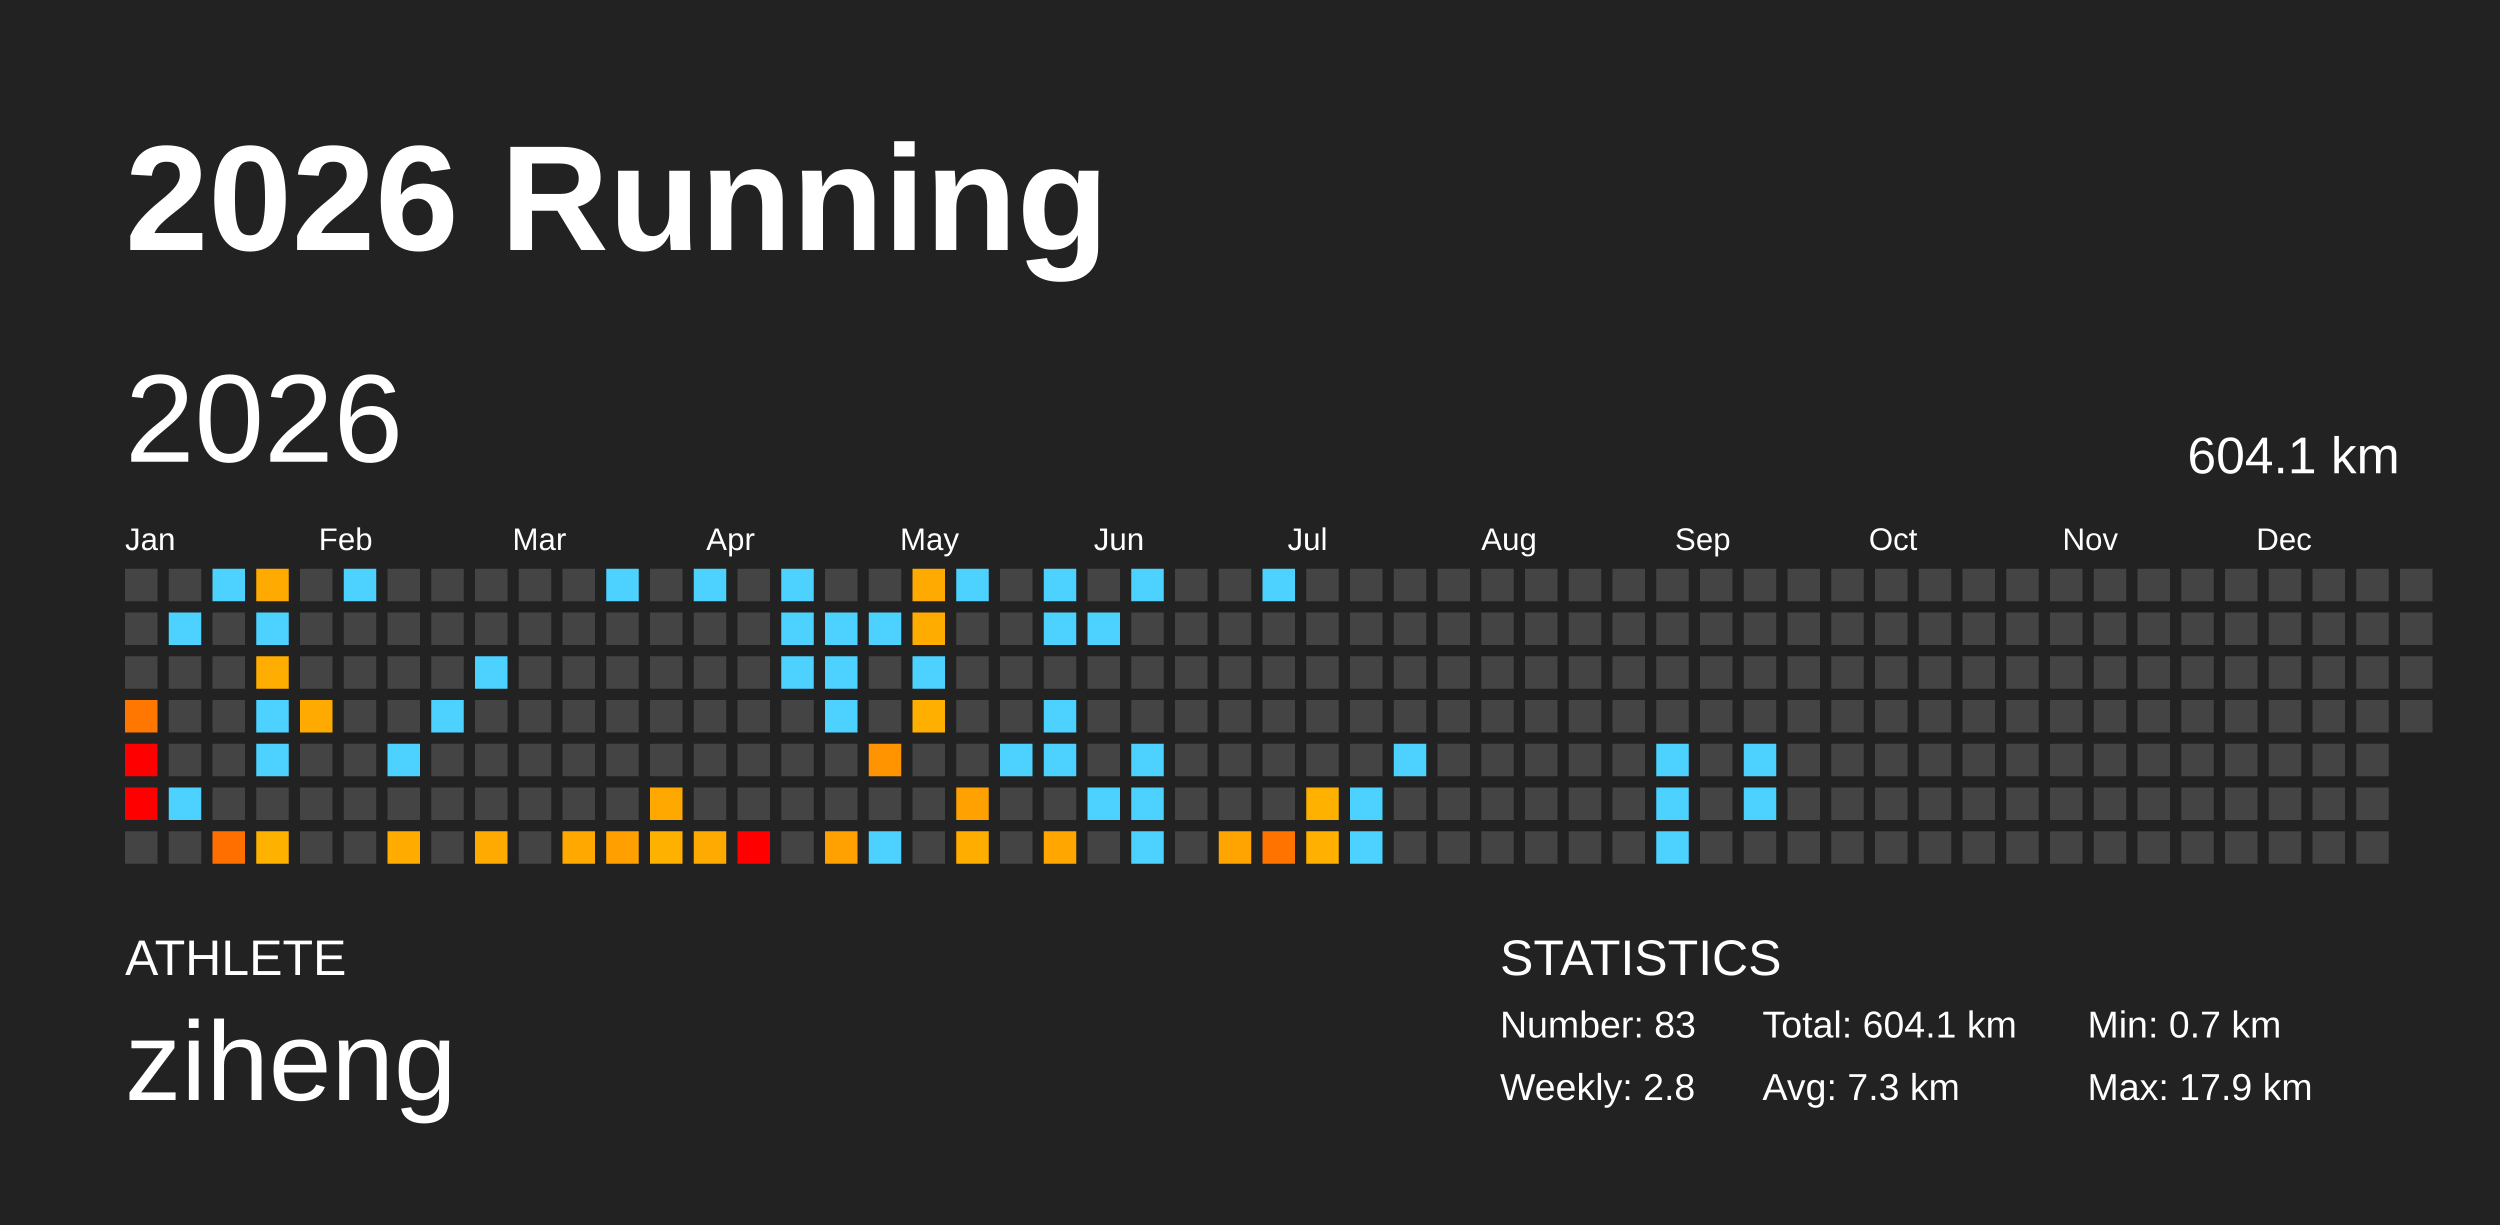
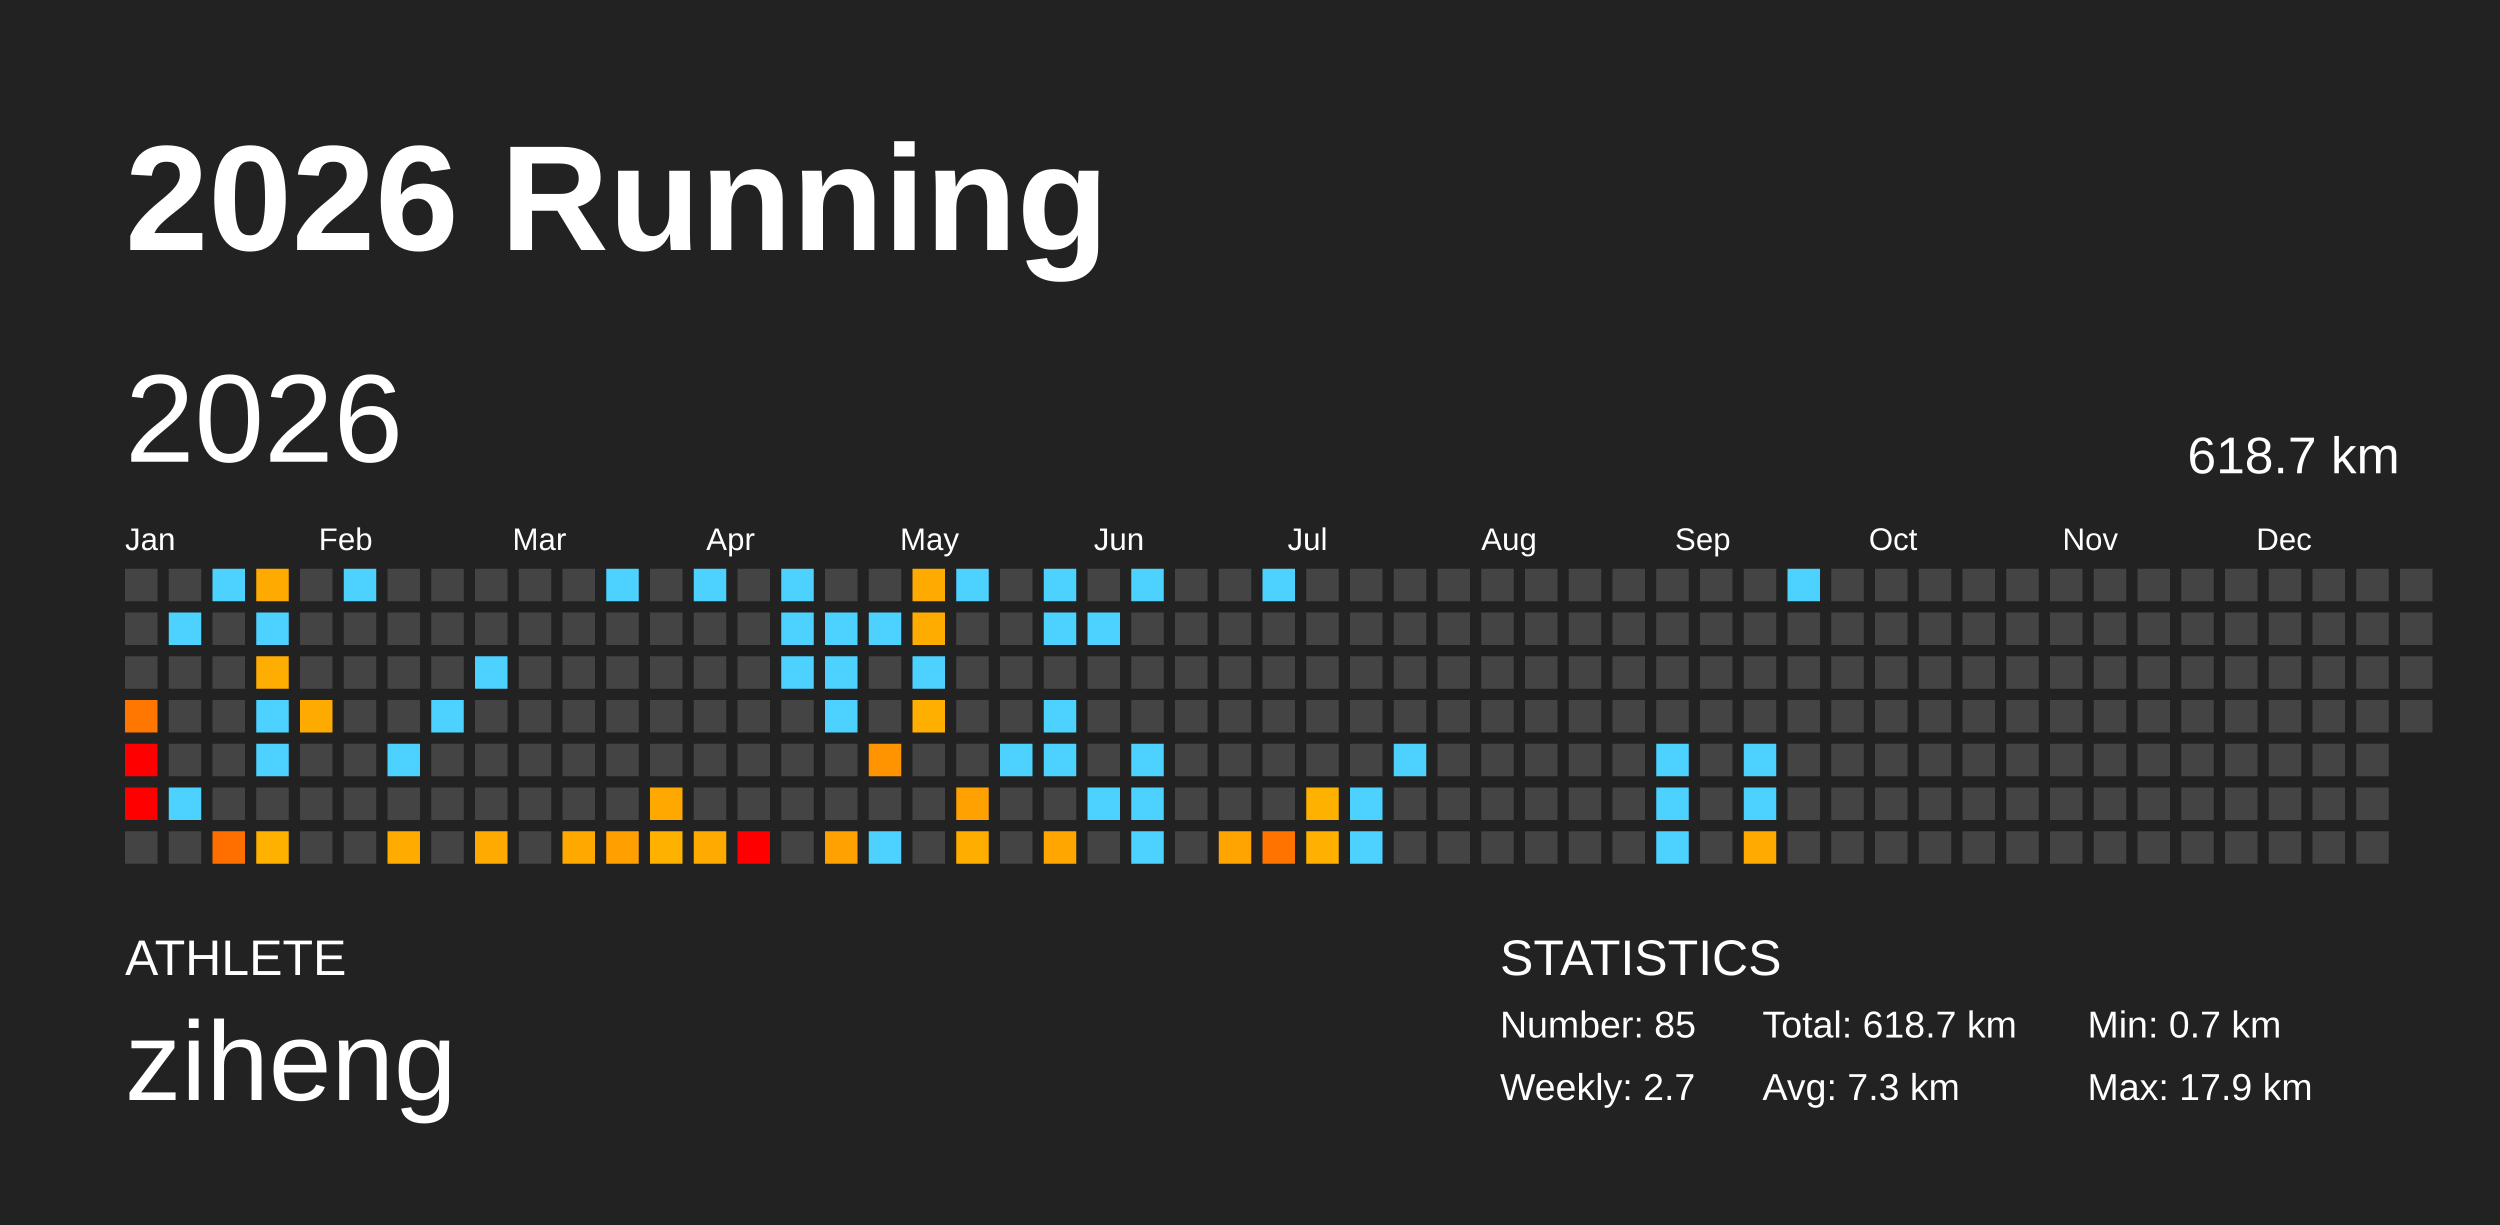
<svg xmlns="http://www.w3.org/2000/svg" baseProfile="full" height="98mm" version="1.1" viewBox="0,0,200,98" width="200mm">
  <defs />
  <rect fill="#222222" height="98" width="200" x="0" y="0" />
  <text fill="#FFFFFF" style="font-size:12px; font-family:Arial; font-weight:bold;" x="10" y="20">2026 Running</text>
  <text fill="#FFFFFF" style="font-size:4px; font-family:Arial" x="10" y="78">ATHLETE</text>
  <text fill="#FFFFFF" style="font-size:9px; font-family:Arial" x="10" y="88">ziheng</text>
  <text fill="#FFFFFF" style="font-size:4px; font-family:Arial" x="120" y="78">STATISTICS</text>
-   <text fill="#FFFFFF" style="font-size:3px; font-family:Arial" x="120" y="83">Number: 83</text>
-   <text fill="#FFFFFF" style="font-size:3px; font-family:Arial" x="120" y="88">Weekly: 2.8</text>
-   <text fill="#FFFFFF" style="font-size:3px; font-family:Arial" x="141" y="83">Total: 604.1 km</text>
+   <text fill="#FFFFFF" style="font-size:3px; font-family:Arial" x="120" y="83">Number: 85</text>
+   <text fill="#FFFFFF" style="font-size:3px; font-family:Arial" x="120" y="88">Weekly: 2.7</text>
+   <text fill="#FFFFFF" style="font-size:3px; font-family:Arial" x="141" y="83">Total: 618.7 km</text>
  <text fill="#FFFFFF" style="font-size:3px; font-family:Arial" x="141" y="88">Avg: 7.3 km</text>
  <text fill="#FFFFFF" style="font-size:3px; font-family:Arial" x="167" y="83">Min: 0.7 km</text>
  <text fill="#FFFFFF" style="font-size:3px; font-family:Arial" x="167" y="88">Max: 17.9 km</text>
  <text dominant-baseline="hanging" fill="#FFFFFF" style="font-size:10.0px; font-family:Arial;" x="10" y="30">2026</text>
-   <text dominant-baseline="hanging" fill="#FFFFFF" style="font-size:4.125px; font-family:Arial;" x="175" y="35">604.1 km</text>
+   <text dominant-baseline="hanging" fill="#FFFFFF" style="font-size:4.125px; font-family:Arial;" x="175" y="35">618.7 km</text>
  <text fill="#FFFFFF" style="font-size:2.5px; font-family:Arial" x="10.0" y="44">Jan</text>
  <text fill="#FFFFFF" style="font-size:2.5px; font-family:Arial" x="25.5" y="44">Feb</text>
  <text fill="#FFFFFF" style="font-size:2.5px; font-family:Arial" x="41.0" y="44">Mar</text>
  <text fill="#FFFFFF" style="font-size:2.5px; font-family:Arial" x="56.5" y="44">Apr</text>
  <text fill="#FFFFFF" style="font-size:2.5px; font-family:Arial" x="72.0" y="44">May</text>
  <text fill="#FFFFFF" style="font-size:2.5px; font-family:Arial" x="87.5" y="44">Jun</text>
  <text fill="#FFFFFF" style="font-size:2.5px; font-family:Arial" x="103.0" y="44">Jul</text>
  <text fill="#FFFFFF" style="font-size:2.5px; font-family:Arial" x="118.5" y="44">Aug</text>
  <text fill="#FFFFFF" style="font-size:2.5px; font-family:Arial" x="134.0" y="44">Sep</text>
  <text fill="#FFFFFF" style="font-size:2.5px; font-family:Arial" x="149.5" y="44">Oct</text>
  <text fill="#FFFFFF" style="font-size:2.5px; font-family:Arial" x="165.0" y="44">Nov</text>
  <text fill="#FFFFFF" style="font-size:2.5px; font-family:Arial" x="180.5" y="44">Dec</text>
  <rect fill="#444444" height="2.6" width="2.6" x="10.0" y="45.5" />
  <rect fill="#444444" height="2.6" width="2.6" x="10.0" y="49.0" />
  <rect fill="#444444" height="2.6" width="2.6" x="10.0" y="52.5" />
  <rect fill="#ff7600" height="2.6" width="2.6" x="10.0" y="56.0" />
  <rect fill="red" height="2.6" width="2.6" x="10.0" y="59.5" />
  <rect fill="red" height="2.6" width="2.6" x="10.0" y="63.0" />
  <rect fill="#444444" height="2.6" width="2.6" x="10.0" y="66.5" />
  <rect fill="#444444" height="2.6" width="2.6" x="13.5" y="45.5" />
  <rect fill="#4dd2ff" height="2.6" width="2.6" x="13.5" y="49.0" />
  <rect fill="#444444" height="2.6" width="2.6" x="13.5" y="52.5" />
  <rect fill="#444444" height="2.6" width="2.6" x="13.5" y="56.0" />
  <rect fill="#444444" height="2.6" width="2.6" x="13.5" y="59.5" />
  <rect fill="#4dd2ff" height="2.6" width="2.6" x="13.5" y="63.0" />
  <rect fill="#444444" height="2.6" width="2.6" x="13.5" y="66.5" />
  <rect fill="#4dd2ff" height="2.6" width="2.6" x="17.0" y="45.5" />
  <rect fill="#444444" height="2.6" width="2.6" x="17.0" y="49.0" />
  <rect fill="#444444" height="2.6" width="2.6" x="17.0" y="52.5" />
  <rect fill="#444444" height="2.6" width="2.6" x="17.0" y="56.0" />
  <rect fill="#444444" height="2.6" width="2.6" x="17.0" y="59.5" />
  <rect fill="#444444" height="2.6" width="2.6" x="17.0" y="63.0" />
  <rect fill="#ff6f00" height="2.6" width="2.6" x="17.0" y="66.5" />
  <rect fill="#ffaa00" height="2.6" width="2.6" x="20.5" y="45.5" />
  <rect fill="#4dd2ff" height="2.6" width="2.6" x="20.5" y="49.0" />
  <rect fill="#ffad00" height="2.6" width="2.6" x="20.5" y="52.5" />
  <rect fill="#4dd2ff" height="2.6" width="2.6" x="20.5" y="56.0" />
  <rect fill="#4dd2ff" height="2.6" width="2.6" x="20.5" y="59.5" />
  <rect fill="#444444" height="2.6" width="2.6" x="20.5" y="63.0" />
  <rect fill="#ffb100" height="2.6" width="2.6" x="20.5" y="66.5" />
  <rect fill="#444444" height="2.6" width="2.6" x="24.0" y="45.5" />
  <rect fill="#444444" height="2.6" width="2.6" x="24.0" y="49.0" />
  <rect fill="#444444" height="2.6" width="2.6" x="24.0" y="52.5" />
  <rect fill="#ffaa00" height="2.6" width="2.6" x="24.0" y="56.0" />
  <rect fill="#444444" height="2.6" width="2.6" x="24.0" y="59.5" />
  <rect fill="#444444" height="2.6" width="2.6" x="24.0" y="63.0" />
  <rect fill="#444444" height="2.6" width="2.6" x="24.0" y="66.5" />
  <rect fill="#4dd2ff" height="2.6" width="2.6" x="27.5" y="45.5" />
  <rect fill="#444444" height="2.6" width="2.6" x="27.5" y="49.0" />
  <rect fill="#444444" height="2.6" width="2.6" x="27.5" y="52.5" />
  <rect fill="#444444" height="2.6" width="2.6" x="27.5" y="56.0" />
  <rect fill="#444444" height="2.6" width="2.6" x="27.5" y="59.5" />
  <rect fill="#444444" height="2.6" width="2.6" x="27.5" y="63.0" />
  <rect fill="#444444" height="2.6" width="2.6" x="27.5" y="66.5" />
  <rect fill="#444444" height="2.6" width="2.6" x="31.0" y="45.5" />
  <rect fill="#444444" height="2.6" width="2.6" x="31.0" y="49.0" />
  <rect fill="#444444" height="2.6" width="2.6" x="31.0" y="52.5" />
  <rect fill="#444444" height="2.6" width="2.6" x="31.0" y="56.0" />
  <rect fill="#4dd2ff" height="2.6" width="2.6" x="31.0" y="59.5" />
  <rect fill="#444444" height="2.6" width="2.6" x="31.0" y="63.0" />
  <rect fill="#ffab00" height="2.6" width="2.6" x="31.0" y="66.5" />
  <rect fill="#444444" height="2.6" width="2.6" x="34.5" y="45.5" />
  <rect fill="#444444" height="2.6" width="2.6" x="34.5" y="49.0" />
  <rect fill="#444444" height="2.6" width="2.6" x="34.5" y="52.5" />
  <rect fill="#4dd2ff" height="2.6" width="2.6" x="34.5" y="56.0" />
  <rect fill="#444444" height="2.6" width="2.6" x="34.5" y="59.5" />
  <rect fill="#444444" height="2.6" width="2.6" x="34.5" y="63.0" />
  <rect fill="#444444" height="2.6" width="2.6" x="34.5" y="66.5" />
  <rect fill="#444444" height="2.6" width="2.6" x="38.0" y="45.5" />
  <rect fill="#444444" height="2.6" width="2.6" x="38.0" y="49.0" />
  <rect fill="#4dd2ff" height="2.6" width="2.6" x="38.0" y="52.5" />
  <rect fill="#444444" height="2.6" width="2.6" x="38.0" y="56.0" />
  <rect fill="#444444" height="2.6" width="2.6" x="38.0" y="59.5" />
  <rect fill="#444444" height="2.6" width="2.6" x="38.0" y="63.0" />
  <rect fill="#ffaa00" height="2.6" width="2.6" x="38.0" y="66.5" />
  <rect fill="#444444" height="2.6" width="2.6" x="41.5" y="45.5" />
  <rect fill="#444444" height="2.6" width="2.6" x="41.5" y="49.0" />
  <rect fill="#444444" height="2.6" width="2.6" x="41.5" y="52.5" />
  <rect fill="#444444" height="2.6" width="2.6" x="41.5" y="56.0" />
  <rect fill="#444444" height="2.6" width="2.6" x="41.5" y="59.5" />
  <rect fill="#444444" height="2.6" width="2.6" x="41.5" y="63.0" />
  <rect fill="#444444" height="2.6" width="2.6" x="41.5" y="66.5" />
  <rect fill="#444444" height="2.6" width="2.6" x="45.0" y="45.5" />
  <rect fill="#444444" height="2.6" width="2.6" x="45.0" y="49.0" />
  <rect fill="#444444" height="2.6" width="2.6" x="45.0" y="52.5" />
  <rect fill="#444444" height="2.6" width="2.6" x="45.0" y="56.0" />
  <rect fill="#444444" height="2.6" width="2.6" x="45.0" y="59.5" />
  <rect fill="#444444" height="2.6" width="2.6" x="45.0" y="63.0" />
  <rect fill="#ffa900" height="2.6" width="2.6" x="45.0" y="66.5" />
  <rect fill="#4dd2ff" height="2.6" width="2.6" x="48.5" y="45.5" />
  <rect fill="#444444" height="2.6" width="2.6" x="48.5" y="49.0" />
  <rect fill="#444444" height="2.6" width="2.6" x="48.5" y="52.5" />
  <rect fill="#444444" height="2.6" width="2.6" x="48.5" y="56.0" />
  <rect fill="#444444" height="2.6" width="2.6" x="48.5" y="59.5" />
  <rect fill="#444444" height="2.6" width="2.6" x="48.5" y="63.0" />
  <rect fill="#ffa000" height="2.6" width="2.6" x="48.5" y="66.5" />
  <rect fill="#444444" height="2.6" width="2.6" x="52.0" y="45.5" />
  <rect fill="#444444" height="2.6" width="2.6" x="52.0" y="49.0" />
  <rect fill="#444444" height="2.6" width="2.6" x="52.0" y="52.5" />
  <rect fill="#444444" height="2.6" width="2.6" x="52.0" y="56.0" />
  <rect fill="#444444" height="2.6" width="2.6" x="52.0" y="59.5" />
  <rect fill="#ffa800" height="2.6" width="2.6" x="52.0" y="63.0" />
  <rect fill="#ffb100" height="2.6" width="2.6" x="52.0" y="66.5" />
  <rect fill="#4dd2ff" height="2.6" width="2.6" x="55.5" y="45.5" />
  <rect fill="#444444" height="2.6" width="2.6" x="55.5" y="49.0" />
  <rect fill="#444444" height="2.6" width="2.6" x="55.5" y="52.5" />
  <rect fill="#444444" height="2.6" width="2.6" x="55.5" y="56.0" />
  <rect fill="#444444" height="2.6" width="2.6" x="55.5" y="59.5" />
  <rect fill="#444444" height="2.6" width="2.6" x="55.5" y="63.0" />
  <rect fill="#ffaa00" height="2.6" width="2.6" x="55.5" y="66.5" />
  <rect fill="#444444" height="2.6" width="2.6" x="59.0" y="45.5" />
  <rect fill="#444444" height="2.6" width="2.6" x="59.0" y="49.0" />
  <rect fill="#444444" height="2.6" width="2.6" x="59.0" y="52.5" />
  <rect fill="#444444" height="2.6" width="2.6" x="59.0" y="56.0" />
  <rect fill="#444444" height="2.6" width="2.6" x="59.0" y="59.5" />
  <rect fill="#444444" height="2.6" width="2.6" x="59.0" y="63.0" />
  <rect fill="red" height="2.6" width="2.6" x="59.0" y="66.5" />
  <rect fill="#4dd2ff" height="2.6" width="2.6" x="62.5" y="45.5" />
  <rect fill="#4dd2ff" height="2.6" width="2.6" x="62.5" y="49.0" />
  <rect fill="#4dd2ff" height="2.6" width="2.6" x="62.5" y="52.5" />
  <rect fill="#444444" height="2.6" width="2.6" x="62.5" y="56.0" />
  <rect fill="#444444" height="2.6" width="2.6" x="62.5" y="59.5" />
  <rect fill="#444444" height="2.6" width="2.6" x="62.5" y="63.0" />
  <rect fill="#444444" height="2.6" width="2.6" x="62.5" y="66.5" />
  <rect fill="#444444" height="2.6" width="2.6" x="66.0" y="45.5" />
  <rect fill="#4dd2ff" height="2.6" width="2.6" x="66.0" y="49.0" />
  <rect fill="#4dd2ff" height="2.6" width="2.6" x="66.0" y="52.5" />
  <rect fill="#4dd2ff" height="2.6" width="2.6" x="66.0" y="56.0" />
  <rect fill="#444444" height="2.6" width="2.6" x="66.0" y="59.5" />
  <rect fill="#444444" height="2.6" width="2.6" x="66.0" y="63.0" />
  <rect fill="#ffa100" height="2.6" width="2.6" x="66.0" y="66.5" />
  <rect fill="#444444" height="2.6" width="2.6" x="69.5" y="45.5" />
  <rect fill="#4dd2ff" height="2.6" width="2.6" x="69.5" y="49.0" />
  <rect fill="#444444" height="2.6" width="2.6" x="69.5" y="52.5" />
  <rect fill="#444444" height="2.6" width="2.6" x="69.5" y="56.0" />
  <rect fill="#ff9400" height="2.6" width="2.6" x="69.5" y="59.5" />
  <rect fill="#444444" height="2.6" width="2.6" x="69.5" y="63.0" />
  <rect fill="#4dd2ff" height="2.6" width="2.6" x="69.5" y="66.5" />
  <rect fill="#ffaa00" height="2.6" width="2.6" x="73.0" y="45.5" />
  <rect fill="#ffac00" height="2.6" width="2.6" x="73.0" y="49.0" />
  <rect fill="#4dd2ff" height="2.6" width="2.6" x="73.0" y="52.5" />
  <rect fill="#ffaf00" height="2.6" width="2.6" x="73.0" y="56.0" />
  <rect fill="#444444" height="2.6" width="2.6" x="73.0" y="59.5" />
  <rect fill="#444444" height="2.6" width="2.6" x="73.0" y="63.0" />
  <rect fill="#444444" height="2.6" width="2.6" x="73.0" y="66.5" />
  <rect fill="#4dd2ff" height="2.6" width="2.6" x="76.5" y="45.5" />
  <rect fill="#444444" height="2.6" width="2.6" x="76.5" y="49.0" />
  <rect fill="#444444" height="2.6" width="2.6" x="76.5" y="52.5" />
  <rect fill="#444444" height="2.6" width="2.6" x="76.5" y="56.0" />
  <rect fill="#444444" height="2.6" width="2.6" x="76.5" y="59.5" />
  <rect fill="#ffa100" height="2.6" width="2.6" x="76.5" y="63.0" />
  <rect fill="#ffae00" height="2.6" width="2.6" x="76.5" y="66.5" />
  <rect fill="#444444" height="2.6" width="2.6" x="80.0" y="45.5" />
  <rect fill="#444444" height="2.6" width="2.6" x="80.0" y="49.0" />
  <rect fill="#444444" height="2.6" width="2.6" x="80.0" y="52.5" />
  <rect fill="#444444" height="2.6" width="2.6" x="80.0" y="56.0" />
  <rect fill="#4dd2ff" height="2.6" width="2.6" x="80.0" y="59.5" />
  <rect fill="#444444" height="2.6" width="2.6" x="80.0" y="63.0" />
  <rect fill="#444444" height="2.6" width="2.6" x="80.0" y="66.5" />
  <rect fill="#4dd2ff" height="2.6" width="2.6" x="83.5" y="45.5" />
  <rect fill="#4dd2ff" height="2.6" width="2.6" x="83.5" y="49.0" />
  <rect fill="#444444" height="2.6" width="2.6" x="83.5" y="52.5" />
  <rect fill="#4dd2ff" height="2.6" width="2.6" x="83.5" y="56.0" />
  <rect fill="#4dd2ff" height="2.6" width="2.6" x="83.5" y="59.5" />
  <rect fill="#444444" height="2.6" width="2.6" x="83.5" y="63.0" />
  <rect fill="#ffa700" height="2.6" width="2.6" x="83.5" y="66.5" />
  <rect fill="#444444" height="2.6" width="2.6" x="87.0" y="45.5" />
  <rect fill="#4dd2ff" height="2.6" width="2.6" x="87.0" y="49.0" />
  <rect fill="#444444" height="2.6" width="2.6" x="87.0" y="52.5" />
  <rect fill="#444444" height="2.6" width="2.6" x="87.0" y="56.0" />
  <rect fill="#444444" height="2.6" width="2.6" x="87.0" y="59.5" />
  <rect fill="#4dd2ff" height="2.6" width="2.6" x="87.0" y="63.0" />
  <rect fill="#444444" height="2.6" width="2.6" x="87.0" y="66.5" />
  <rect fill="#4dd2ff" height="2.6" width="2.6" x="90.5" y="45.5" />
  <rect fill="#444444" height="2.6" width="2.6" x="90.5" y="49.0" />
  <rect fill="#444444" height="2.6" width="2.6" x="90.5" y="52.5" />
  <rect fill="#444444" height="2.6" width="2.6" x="90.5" y="56.0" />
  <rect fill="#4dd2ff" height="2.6" width="2.6" x="90.5" y="59.5" />
  <rect fill="#4dd2ff" height="2.6" width="2.6" x="90.5" y="63.0" />
  <rect fill="#4dd2ff" height="2.6" width="2.6" x="90.5" y="66.5" />
  <rect fill="#444444" height="2.6" width="2.6" x="94.0" y="45.5" />
  <rect fill="#444444" height="2.6" width="2.6" x="94.0" y="49.0" />
  <rect fill="#444444" height="2.6" width="2.6" x="94.0" y="52.5" />
  <rect fill="#444444" height="2.6" width="2.6" x="94.0" y="56.0" />
  <rect fill="#444444" height="2.6" width="2.6" x="94.0" y="59.5" />
  <rect fill="#444444" height="2.6" width="2.6" x="94.0" y="63.0" />
  <rect fill="#444444" height="2.6" width="2.6" x="94.0" y="66.5" />
  <rect fill="#444444" height="2.6" width="2.6" x="97.5" y="45.5" />
  <rect fill="#444444" height="2.6" width="2.6" x="97.5" y="49.0" />
  <rect fill="#444444" height="2.6" width="2.6" x="97.5" y="52.5" />
  <rect fill="#444444" height="2.6" width="2.6" x="97.5" y="56.0" />
  <rect fill="#444444" height="2.6" width="2.6" x="97.5" y="59.5" />
  <rect fill="#444444" height="2.6" width="2.6" x="97.5" y="63.0" />
  <rect fill="#ffa400" height="2.6" width="2.6" x="97.5" y="66.5" />
  <rect fill="#4dd2ff" height="2.6" width="2.6" x="101.0" y="45.5" />
  <rect fill="#444444" height="2.6" width="2.6" x="101.0" y="49.0" />
  <rect fill="#444444" height="2.6" width="2.6" x="101.0" y="52.5" />
  <rect fill="#444444" height="2.6" width="2.6" x="101.0" y="56.0" />
  <rect fill="#444444" height="2.6" width="2.6" x="101.0" y="59.5" />
  <rect fill="#444444" height="2.6" width="2.6" x="101.0" y="63.0" />
  <rect fill="#ff7300" height="2.6" width="2.6" x="101.0" y="66.5" />
  <rect fill="#444444" height="2.6" width="2.6" x="104.5" y="45.5" />
  <rect fill="#444444" height="2.6" width="2.6" x="104.5" y="49.0" />
  <rect fill="#444444" height="2.6" width="2.6" x="104.5" y="52.5" />
  <rect fill="#444444" height="2.6" width="2.6" x="104.5" y="56.0" />
  <rect fill="#444444" height="2.6" width="2.6" x="104.5" y="59.5" />
  <rect fill="#ffb100" height="2.6" width="2.6" x="104.5" y="63.0" />
  <rect fill="#ffb000" height="2.6" width="2.6" x="104.5" y="66.5" />
  <rect fill="#444444" height="2.6" width="2.6" x="108.0" y="45.5" />
  <rect fill="#444444" height="2.6" width="2.6" x="108.0" y="49.0" />
  <rect fill="#444444" height="2.6" width="2.6" x="108.0" y="52.5" />
  <rect fill="#444444" height="2.6" width="2.6" x="108.0" y="56.0" />
  <rect fill="#444444" height="2.6" width="2.6" x="108.0" y="59.5" />
  <rect fill="#4dd2ff" height="2.6" width="2.6" x="108.0" y="63.0" />
  <rect fill="#4dd2ff" height="2.6" width="2.6" x="108.0" y="66.5" />
  <rect fill="#444444" height="2.6" width="2.6" x="111.5" y="45.5" />
  <rect fill="#444444" height="2.6" width="2.6" x="111.5" y="49.0" />
  <rect fill="#444444" height="2.6" width="2.6" x="111.5" y="52.5" />
  <rect fill="#444444" height="2.6" width="2.6" x="111.5" y="56.0" />
  <rect fill="#4dd2ff" height="2.6" width="2.6" x="111.5" y="59.5" />
  <rect fill="#444444" height="2.6" width="2.6" x="111.5" y="63.0" />
  <rect fill="#444444" height="2.6" width="2.6" x="111.5" y="66.5" />
  <rect fill="#444444" height="2.6" width="2.6" x="115.0" y="45.5" />
  <rect fill="#444444" height="2.6" width="2.6" x="115.0" y="49.0" />
  <rect fill="#444444" height="2.6" width="2.6" x="115.0" y="52.5" />
  <rect fill="#444444" height="2.6" width="2.6" x="115.0" y="56.0" />
  <rect fill="#444444" height="2.6" width="2.6" x="115.0" y="59.5" />
  <rect fill="#444444" height="2.6" width="2.6" x="115.0" y="63.0" />
  <rect fill="#444444" height="2.6" width="2.6" x="115.0" y="66.5" />
  <rect fill="#444444" height="2.6" width="2.6" x="118.5" y="45.5" />
  <rect fill="#444444" height="2.6" width="2.6" x="118.5" y="49.0" />
  <rect fill="#444444" height="2.6" width="2.6" x="118.5" y="52.5" />
  <rect fill="#444444" height="2.6" width="2.6" x="118.5" y="56.0" />
  <rect fill="#444444" height="2.6" width="2.6" x="118.5" y="59.5" />
  <rect fill="#444444" height="2.6" width="2.6" x="118.5" y="63.0" />
  <rect fill="#444444" height="2.6" width="2.6" x="118.5" y="66.5" />
  <rect fill="#444444" height="2.6" width="2.6" x="122.0" y="45.5" />
  <rect fill="#444444" height="2.6" width="2.6" x="122.0" y="49.0" />
  <rect fill="#444444" height="2.6" width="2.6" x="122.0" y="52.5" />
  <rect fill="#444444" height="2.6" width="2.6" x="122.0" y="56.0" />
  <rect fill="#444444" height="2.6" width="2.6" x="122.0" y="59.5" />
  <rect fill="#444444" height="2.6" width="2.6" x="122.0" y="63.0" />
  <rect fill="#444444" height="2.6" width="2.6" x="122.0" y="66.5" />
  <rect fill="#444444" height="2.6" width="2.6" x="125.5" y="45.5" />
  <rect fill="#444444" height="2.6" width="2.6" x="125.5" y="49.0" />
  <rect fill="#444444" height="2.6" width="2.6" x="125.5" y="52.5" />
  <rect fill="#444444" height="2.6" width="2.6" x="125.5" y="56.0" />
  <rect fill="#444444" height="2.6" width="2.6" x="125.5" y="59.5" />
  <rect fill="#444444" height="2.6" width="2.6" x="125.5" y="63.0" />
  <rect fill="#444444" height="2.6" width="2.6" x="125.5" y="66.5" />
  <rect fill="#444444" height="2.6" width="2.6" x="129.0" y="45.5" />
  <rect fill="#444444" height="2.6" width="2.6" x="129.0" y="49.0" />
  <rect fill="#444444" height="2.6" width="2.6" x="129.0" y="52.5" />
  <rect fill="#444444" height="2.6" width="2.6" x="129.0" y="56.0" />
  <rect fill="#444444" height="2.6" width="2.6" x="129.0" y="59.5" />
  <rect fill="#444444" height="2.6" width="2.6" x="129.0" y="63.0" />
  <rect fill="#444444" height="2.6" width="2.6" x="129.0" y="66.5" />
  <rect fill="#444444" height="2.6" width="2.6" x="132.5" y="45.5" />
  <rect fill="#444444" height="2.6" width="2.6" x="132.5" y="49.0" />
  <rect fill="#444444" height="2.6" width="2.6" x="132.5" y="52.5" />
  <rect fill="#444444" height="2.6" width="2.6" x="132.5" y="56.0" />
  <rect fill="#4dd2ff" height="2.6" width="2.6" x="132.5" y="59.5" />
  <rect fill="#4dd2ff" height="2.6" width="2.6" x="132.5" y="63.0" />
  <rect fill="#4dd2ff" height="2.6" width="2.6" x="132.5" y="66.5" />
  <rect fill="#444444" height="2.6" width="2.6" x="136.0" y="45.5" />
  <rect fill="#444444" height="2.6" width="2.6" x="136.0" y="49.0" />
  <rect fill="#444444" height="2.6" width="2.6" x="136.0" y="52.5" />
  <rect fill="#444444" height="2.6" width="2.6" x="136.0" y="56.0" />
  <rect fill="#444444" height="2.6" width="2.6" x="136.0" y="59.5" />
  <rect fill="#444444" height="2.6" width="2.6" x="136.0" y="63.0" />
  <rect fill="#444444" height="2.6" width="2.6" x="136.0" y="66.5" />
  <rect fill="#444444" height="2.6" width="2.6" x="139.5" y="45.5" />
  <rect fill="#444444" height="2.6" width="2.6" x="139.5" y="49.0" />
  <rect fill="#444444" height="2.6" width="2.6" x="139.5" y="52.5" />
  <rect fill="#444444" height="2.6" width="2.6" x="139.5" y="56.0" />
  <rect fill="#4dd2ff" height="2.6" width="2.6" x="139.5" y="59.5" />
  <rect fill="#4dd2ff" height="2.6" width="2.6" x="139.5" y="63.0" />
-   <rect fill="#444444" height="2.6" width="2.6" x="139.5" y="66.5" />
-   <rect fill="#444444" height="2.6" width="2.6" x="143.0" y="45.5" />
+   <rect fill="#ffaa00" height="2.6" width="2.6" x="139.5" y="66.5" />
+   <rect fill="#4dd2ff" height="2.6" width="2.6" x="143.0" y="45.5" />
  <rect fill="#444444" height="2.6" width="2.6" x="143.0" y="49.0" />
  <rect fill="#444444" height="2.6" width="2.6" x="143.0" y="52.5" />
  <rect fill="#444444" height="2.6" width="2.6" x="143.0" y="56.0" />
  <rect fill="#444444" height="2.6" width="2.6" x="143.0" y="59.5" />
  <rect fill="#444444" height="2.6" width="2.6" x="143.0" y="63.0" />
  <rect fill="#444444" height="2.6" width="2.6" x="143.0" y="66.5" />
  <rect fill="#444444" height="2.6" width="2.6" x="146.5" y="45.5" />
  <rect fill="#444444" height="2.6" width="2.6" x="146.5" y="49.0" />
  <rect fill="#444444" height="2.6" width="2.6" x="146.5" y="52.5" />
  <rect fill="#444444" height="2.6" width="2.6" x="146.5" y="56.0" />
  <rect fill="#444444" height="2.6" width="2.6" x="146.5" y="59.5" />
  <rect fill="#444444" height="2.6" width="2.6" x="146.5" y="63.0" />
  <rect fill="#444444" height="2.6" width="2.6" x="146.5" y="66.5" />
  <rect fill="#444444" height="2.6" width="2.6" x="150.0" y="45.5" />
  <rect fill="#444444" height="2.6" width="2.6" x="150.0" y="49.0" />
  <rect fill="#444444" height="2.6" width="2.6" x="150.0" y="52.5" />
  <rect fill="#444444" height="2.6" width="2.6" x="150.0" y="56.0" />
  <rect fill="#444444" height="2.6" width="2.6" x="150.0" y="59.5" />
  <rect fill="#444444" height="2.6" width="2.6" x="150.0" y="63.0" />
  <rect fill="#444444" height="2.6" width="2.6" x="150.0" y="66.5" />
  <rect fill="#444444" height="2.6" width="2.6" x="153.5" y="45.5" />
  <rect fill="#444444" height="2.6" width="2.6" x="153.5" y="49.0" />
  <rect fill="#444444" height="2.6" width="2.6" x="153.5" y="52.5" />
  <rect fill="#444444" height="2.6" width="2.6" x="153.5" y="56.0" />
  <rect fill="#444444" height="2.6" width="2.6" x="153.5" y="59.5" />
  <rect fill="#444444" height="2.6" width="2.6" x="153.5" y="63.0" />
  <rect fill="#444444" height="2.6" width="2.6" x="153.5" y="66.5" />
  <rect fill="#444444" height="2.6" width="2.6" x="157.0" y="45.5" />
  <rect fill="#444444" height="2.6" width="2.6" x="157.0" y="49.0" />
  <rect fill="#444444" height="2.6" width="2.6" x="157.0" y="52.5" />
  <rect fill="#444444" height="2.6" width="2.6" x="157.0" y="56.0" />
  <rect fill="#444444" height="2.6" width="2.6" x="157.0" y="59.5" />
  <rect fill="#444444" height="2.6" width="2.6" x="157.0" y="63.0" />
  <rect fill="#444444" height="2.6" width="2.6" x="157.0" y="66.5" />
  <rect fill="#444444" height="2.6" width="2.6" x="160.5" y="45.5" />
  <rect fill="#444444" height="2.6" width="2.6" x="160.5" y="49.0" />
  <rect fill="#444444" height="2.6" width="2.6" x="160.5" y="52.5" />
  <rect fill="#444444" height="2.6" width="2.6" x="160.5" y="56.0" />
  <rect fill="#444444" height="2.6" width="2.6" x="160.5" y="59.5" />
  <rect fill="#444444" height="2.6" width="2.6" x="160.5" y="63.0" />
  <rect fill="#444444" height="2.6" width="2.6" x="160.5" y="66.5" />
  <rect fill="#444444" height="2.6" width="2.6" x="164.0" y="45.5" />
  <rect fill="#444444" height="2.6" width="2.6" x="164.0" y="49.0" />
  <rect fill="#444444" height="2.6" width="2.6" x="164.0" y="52.5" />
  <rect fill="#444444" height="2.6" width="2.6" x="164.0" y="56.0" />
  <rect fill="#444444" height="2.6" width="2.6" x="164.0" y="59.5" />
  <rect fill="#444444" height="2.6" width="2.6" x="164.0" y="63.0" />
  <rect fill="#444444" height="2.6" width="2.6" x="164.0" y="66.5" />
  <rect fill="#444444" height="2.6" width="2.6" x="167.5" y="45.5" />
  <rect fill="#444444" height="2.6" width="2.6" x="167.5" y="49.0" />
  <rect fill="#444444" height="2.6" width="2.6" x="167.5" y="52.5" />
  <rect fill="#444444" height="2.6" width="2.6" x="167.5" y="56.0" />
  <rect fill="#444444" height="2.6" width="2.6" x="167.5" y="59.5" />
  <rect fill="#444444" height="2.6" width="2.6" x="167.5" y="63.0" />
  <rect fill="#444444" height="2.6" width="2.6" x="167.5" y="66.5" />
  <rect fill="#444444" height="2.6" width="2.6" x="171.0" y="45.5" />
  <rect fill="#444444" height="2.6" width="2.6" x="171.0" y="49.0" />
  <rect fill="#444444" height="2.6" width="2.6" x="171.0" y="52.5" />
  <rect fill="#444444" height="2.6" width="2.6" x="171.0" y="56.0" />
  <rect fill="#444444" height="2.6" width="2.6" x="171.0" y="59.5" />
  <rect fill="#444444" height="2.6" width="2.6" x="171.0" y="63.0" />
  <rect fill="#444444" height="2.6" width="2.6" x="171.0" y="66.5" />
  <rect fill="#444444" height="2.6" width="2.6" x="174.5" y="45.5" />
  <rect fill="#444444" height="2.6" width="2.6" x="174.5" y="49.0" />
  <rect fill="#444444" height="2.6" width="2.6" x="174.5" y="52.5" />
  <rect fill="#444444" height="2.6" width="2.6" x="174.5" y="56.0" />
  <rect fill="#444444" height="2.6" width="2.6" x="174.5" y="59.5" />
  <rect fill="#444444" height="2.6" width="2.6" x="174.5" y="63.0" />
  <rect fill="#444444" height="2.6" width="2.6" x="174.5" y="66.5" />
  <rect fill="#444444" height="2.6" width="2.6" x="178.0" y="45.5" />
  <rect fill="#444444" height="2.6" width="2.6" x="178.0" y="49.0" />
  <rect fill="#444444" height="2.6" width="2.6" x="178.0" y="52.5" />
  <rect fill="#444444" height="2.6" width="2.6" x="178.0" y="56.0" />
  <rect fill="#444444" height="2.6" width="2.6" x="178.0" y="59.5" />
  <rect fill="#444444" height="2.6" width="2.6" x="178.0" y="63.0" />
  <rect fill="#444444" height="2.6" width="2.6" x="178.0" y="66.5" />
  <rect fill="#444444" height="2.6" width="2.6" x="181.5" y="45.5" />
  <rect fill="#444444" height="2.6" width="2.6" x="181.5" y="49.0" />
  <rect fill="#444444" height="2.6" width="2.6" x="181.5" y="52.5" />
  <rect fill="#444444" height="2.6" width="2.6" x="181.5" y="56.0" />
  <rect fill="#444444" height="2.6" width="2.6" x="181.5" y="59.5" />
  <rect fill="#444444" height="2.6" width="2.6" x="181.5" y="63.0" />
  <rect fill="#444444" height="2.6" width="2.6" x="181.5" y="66.5" />
  <rect fill="#444444" height="2.6" width="2.6" x="185.0" y="45.5" />
  <rect fill="#444444" height="2.6" width="2.6" x="185.0" y="49.0" />
  <rect fill="#444444" height="2.6" width="2.6" x="185.0" y="52.5" />
  <rect fill="#444444" height="2.6" width="2.6" x="185.0" y="56.0" />
  <rect fill="#444444" height="2.6" width="2.6" x="185.0" y="59.5" />
  <rect fill="#444444" height="2.6" width="2.6" x="185.0" y="63.0" />
  <rect fill="#444444" height="2.6" width="2.6" x="185.0" y="66.5" />
  <rect fill="#444444" height="2.6" width="2.6" x="188.5" y="45.5" />
  <rect fill="#444444" height="2.6" width="2.6" x="188.5" y="49.0" />
  <rect fill="#444444" height="2.6" width="2.6" x="188.5" y="52.5" />
  <rect fill="#444444" height="2.6" width="2.6" x="188.5" y="56.0" />
  <rect fill="#444444" height="2.6" width="2.6" x="188.5" y="59.5" />
  <rect fill="#444444" height="2.6" width="2.6" x="188.5" y="63.0" />
  <rect fill="#444444" height="2.6" width="2.6" x="188.5" y="66.5" />
  <rect fill="#444444" height="2.6" width="2.6" x="192.0" y="45.5" />
  <rect fill="#444444" height="2.6" width="2.6" x="192.0" y="49.0" />
  <rect fill="#444444" height="2.6" width="2.6" x="192.0" y="52.5" />
  <rect fill="#444444" height="2.6" width="2.6" x="192.0" y="56.0" />
</svg>
